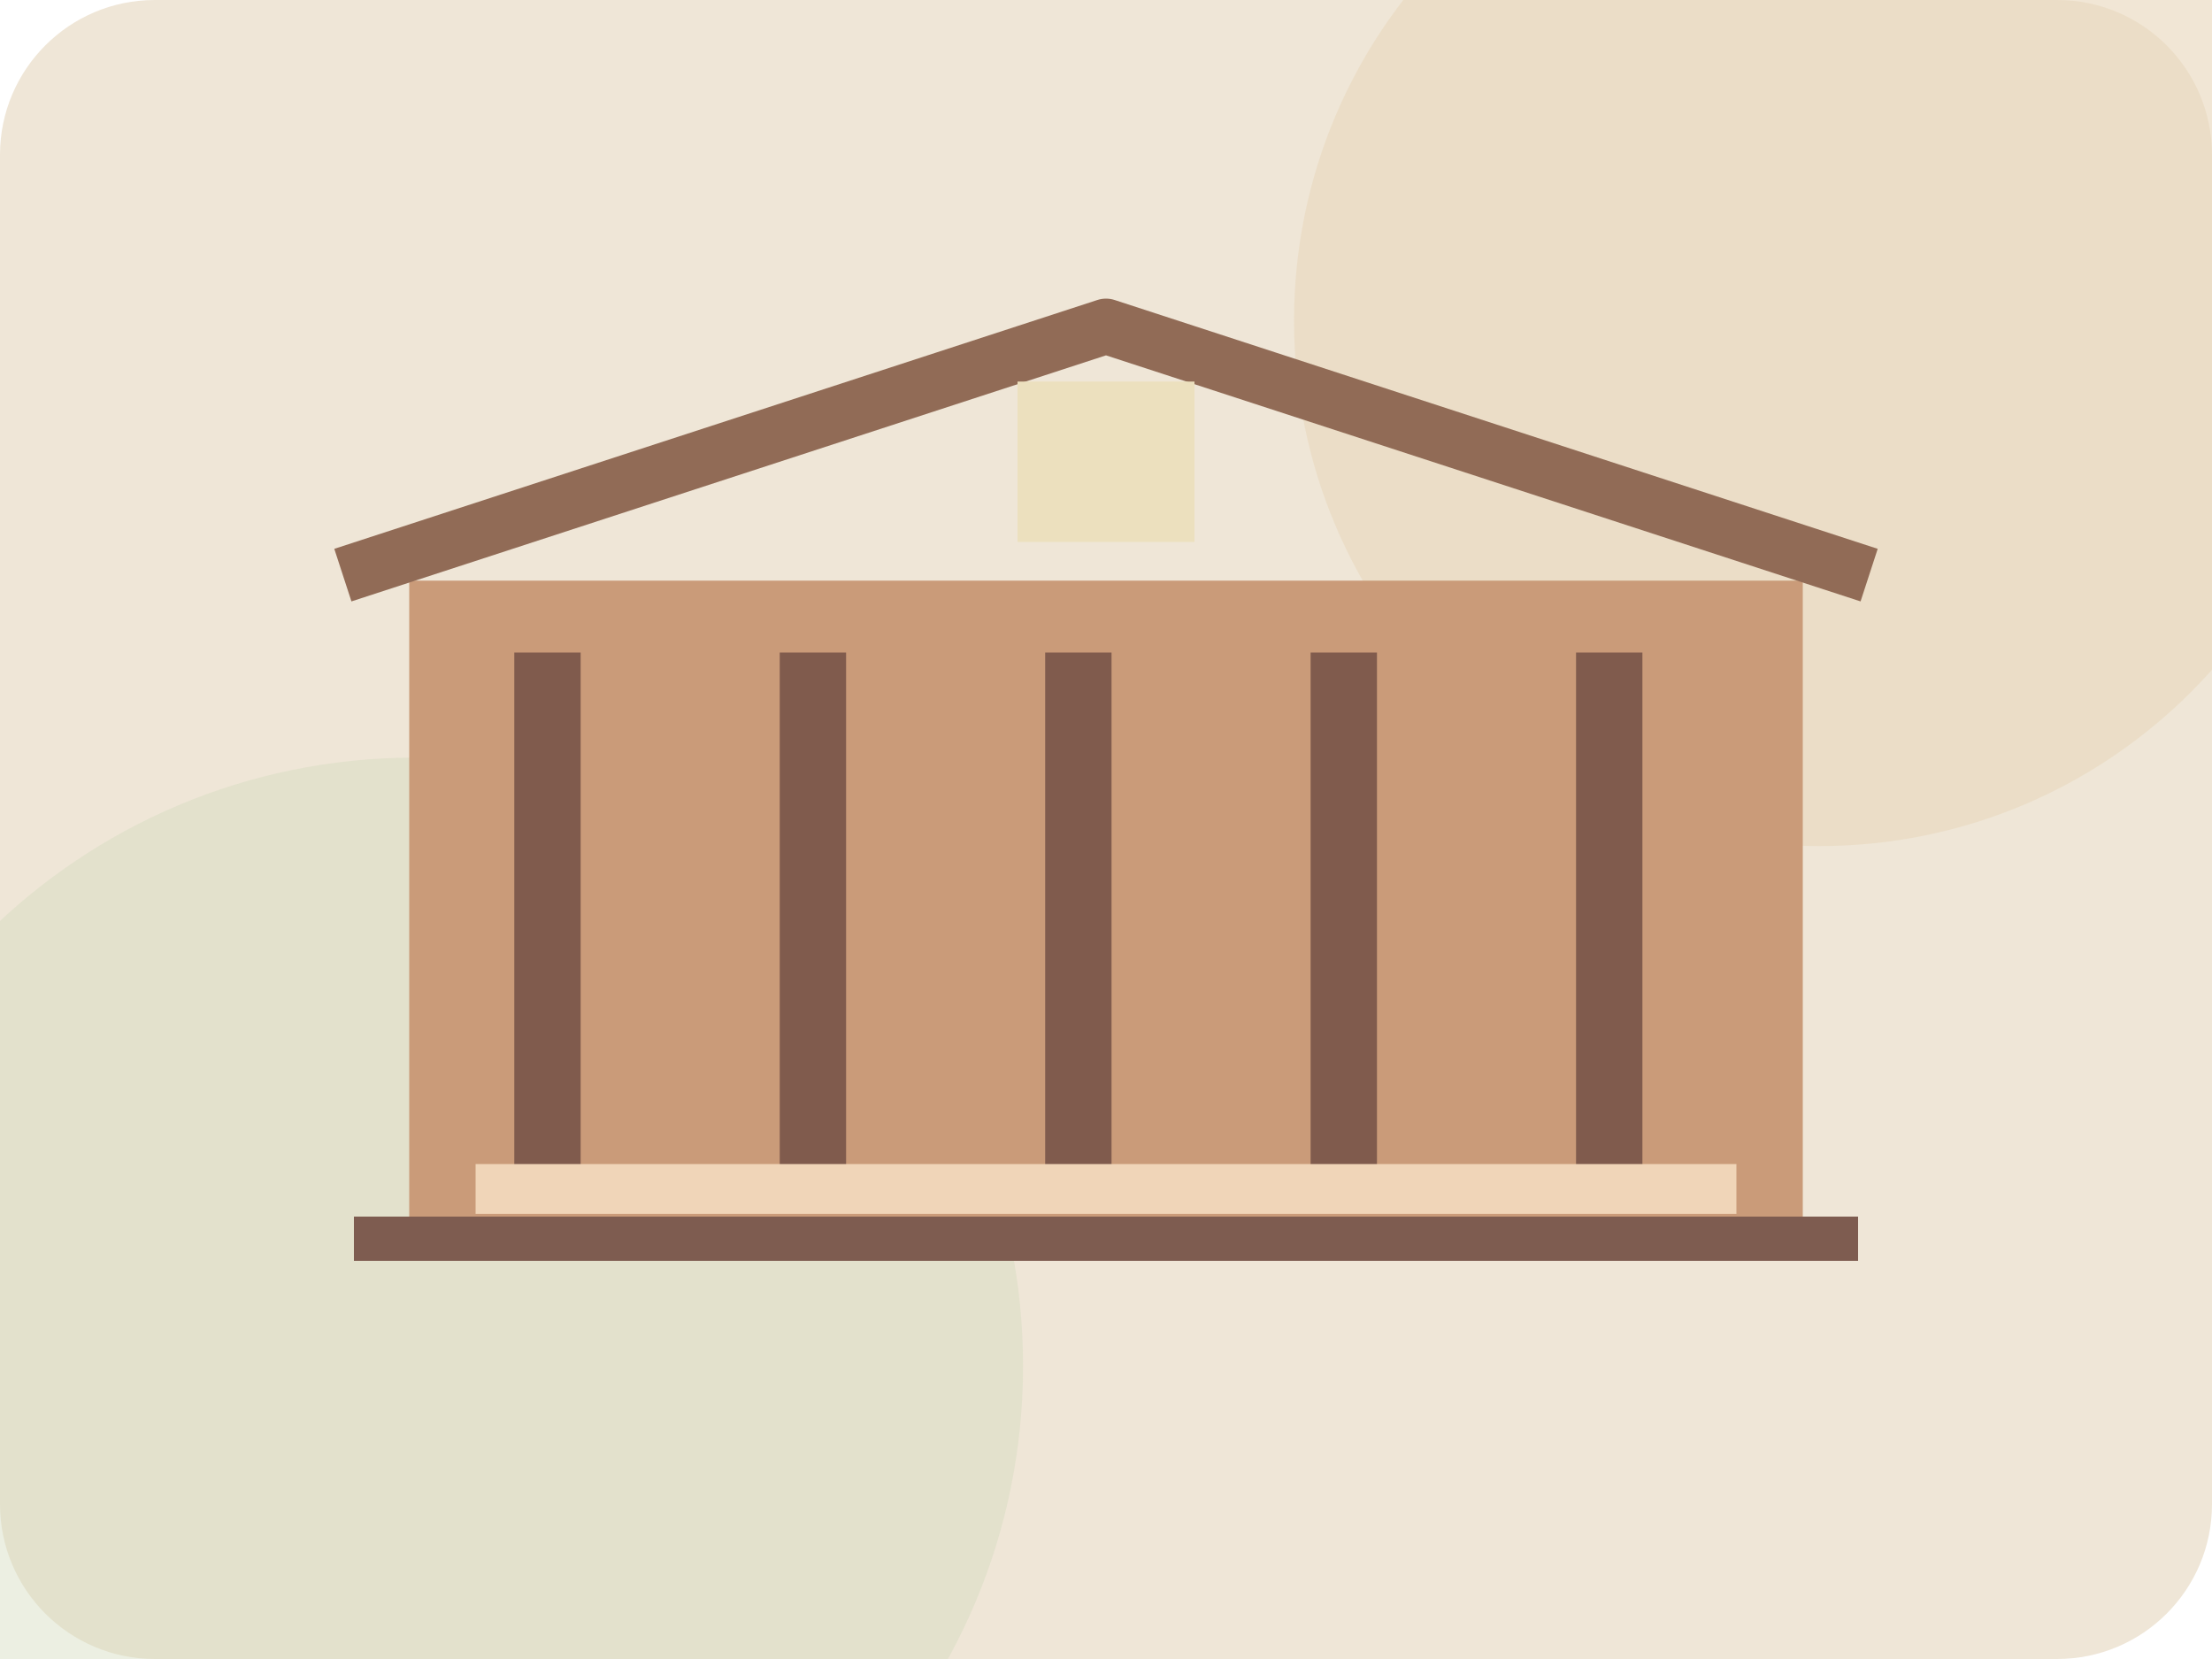
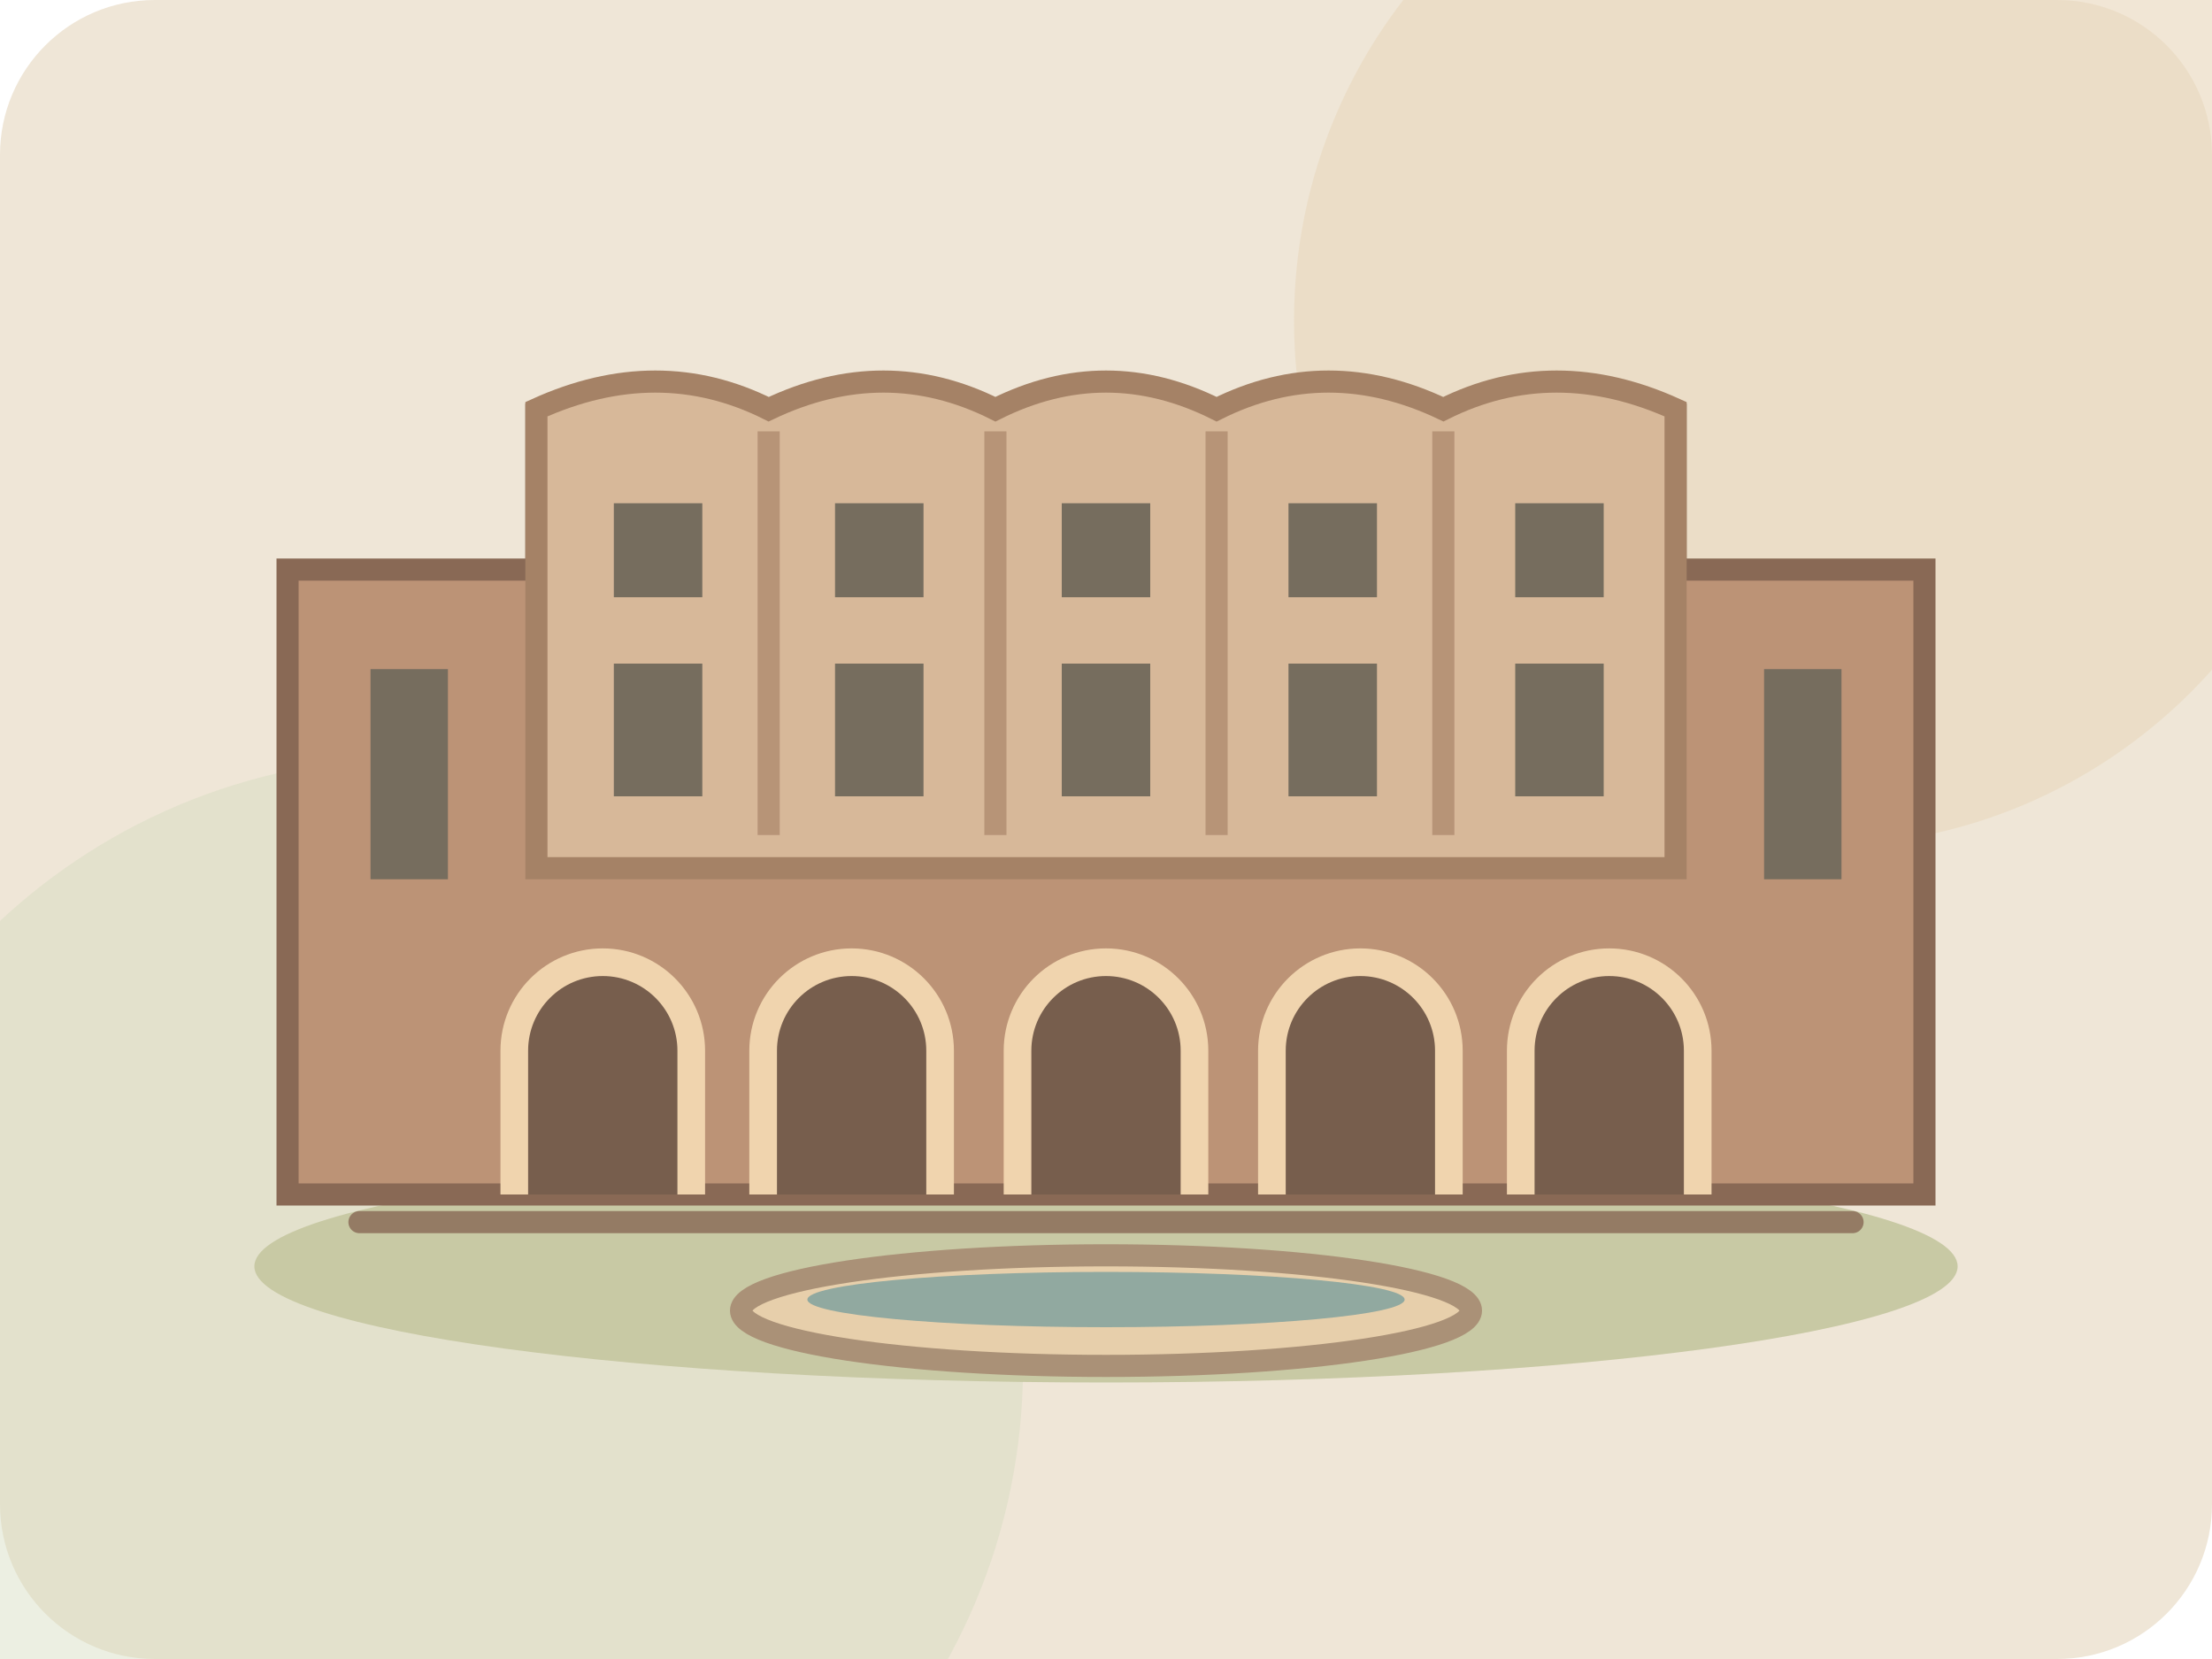
- <svg xmlns="http://www.w3.org/2000/svg" width="400" height="300" viewBox="0 0 400 300" role="img" aria-label="library">
+ <svg xmlns="http://www.w3.org/2000/svg" width="400" height="300" viewBox="0 0 400 300">
  <rect width="400" height="300" rx="28" fill="#EFE6D7" />
  <circle cx="329" cy="58" r="95" fill="#E9D9BF" opacity=".65" />
  <circle cx="75" cy="247" r="110" fill="#D4DBBF" opacity=".45" />
-   <path d="M74 220V105h252v115" fill="#CA9B79" />
-   <path d="M62 104l138-45 138 45" fill="none" stroke="#916B56" stroke-width="10" stroke-linejoin="round" />
-   <path d="M99 118v93m48-93v93m48-93v93m48-93v93m48-93v93" stroke="#805B4D" stroke-width="12" />
-   <path d="M86 215h228" stroke="#F0D5B8" stroke-width="9" />
-   <path d="M64 224h272" stroke="#7E5C50" stroke-width="8" />
-   <path d="M184 69v29h32V69" fill="#ECE0BE" />
+   <ellipse cx="200" cy="229" rx="154" ry="21" fill="#C8C9A4" />
+   <path d="M52 216V103h45V75h206v28h45v113z" fill="#BC9376" stroke="#896955" stroke-width="4" />
+   <path d="M97 74q22-10 42 0 21-10 41 0 20-10 40 0 20-10 41 0 20-10 42 0v83H97z" fill="#D7B899" stroke="#A58266" stroke-width="4" />
+   <path d="M139 78v73m41-73v73m40-73v73m41-73v73" stroke="#B79477" stroke-width="4" />
+   <path d="M111 91h16v17h-16zm40 0h16v17h-16zm41 0h16v17h-16zm41 0h16v17h-16zm41 0h16v17h-16zm-163 29h16v24h-16zm40 0h16v24h-16zm41 0h16v24h-16zm41 0h16v24h-16zm41 0h16v24h-16zM67 121h14v38H67zm252 0h14v38h-14z" fill="#766D5E" />
+   <path d="M93 216v-26a16 16 0 0 1 32 0v26m13 0v-26a16 16 0 0 1 32 0v26m14 0v-26a16 16 0 0 1 32 0v26m14 0v-26a16 16 0 0 1 32 0v26m13 0v-26a16 16 0 0 1 32 0v26" fill="#775E4D" stroke="#F0D4AE" stroke-width="5" />
+   <path d="M65 221h270" stroke="#947B64" stroke-width="4" stroke-linecap="round" />
+   <ellipse cx="200" cy="237" rx="66" ry="10" fill="#E7CFAB" stroke="#AA9177" stroke-width="4" />
+   <ellipse cx="200" cy="235" rx="54" ry="5" fill="#91A9A0" />
</svg>
